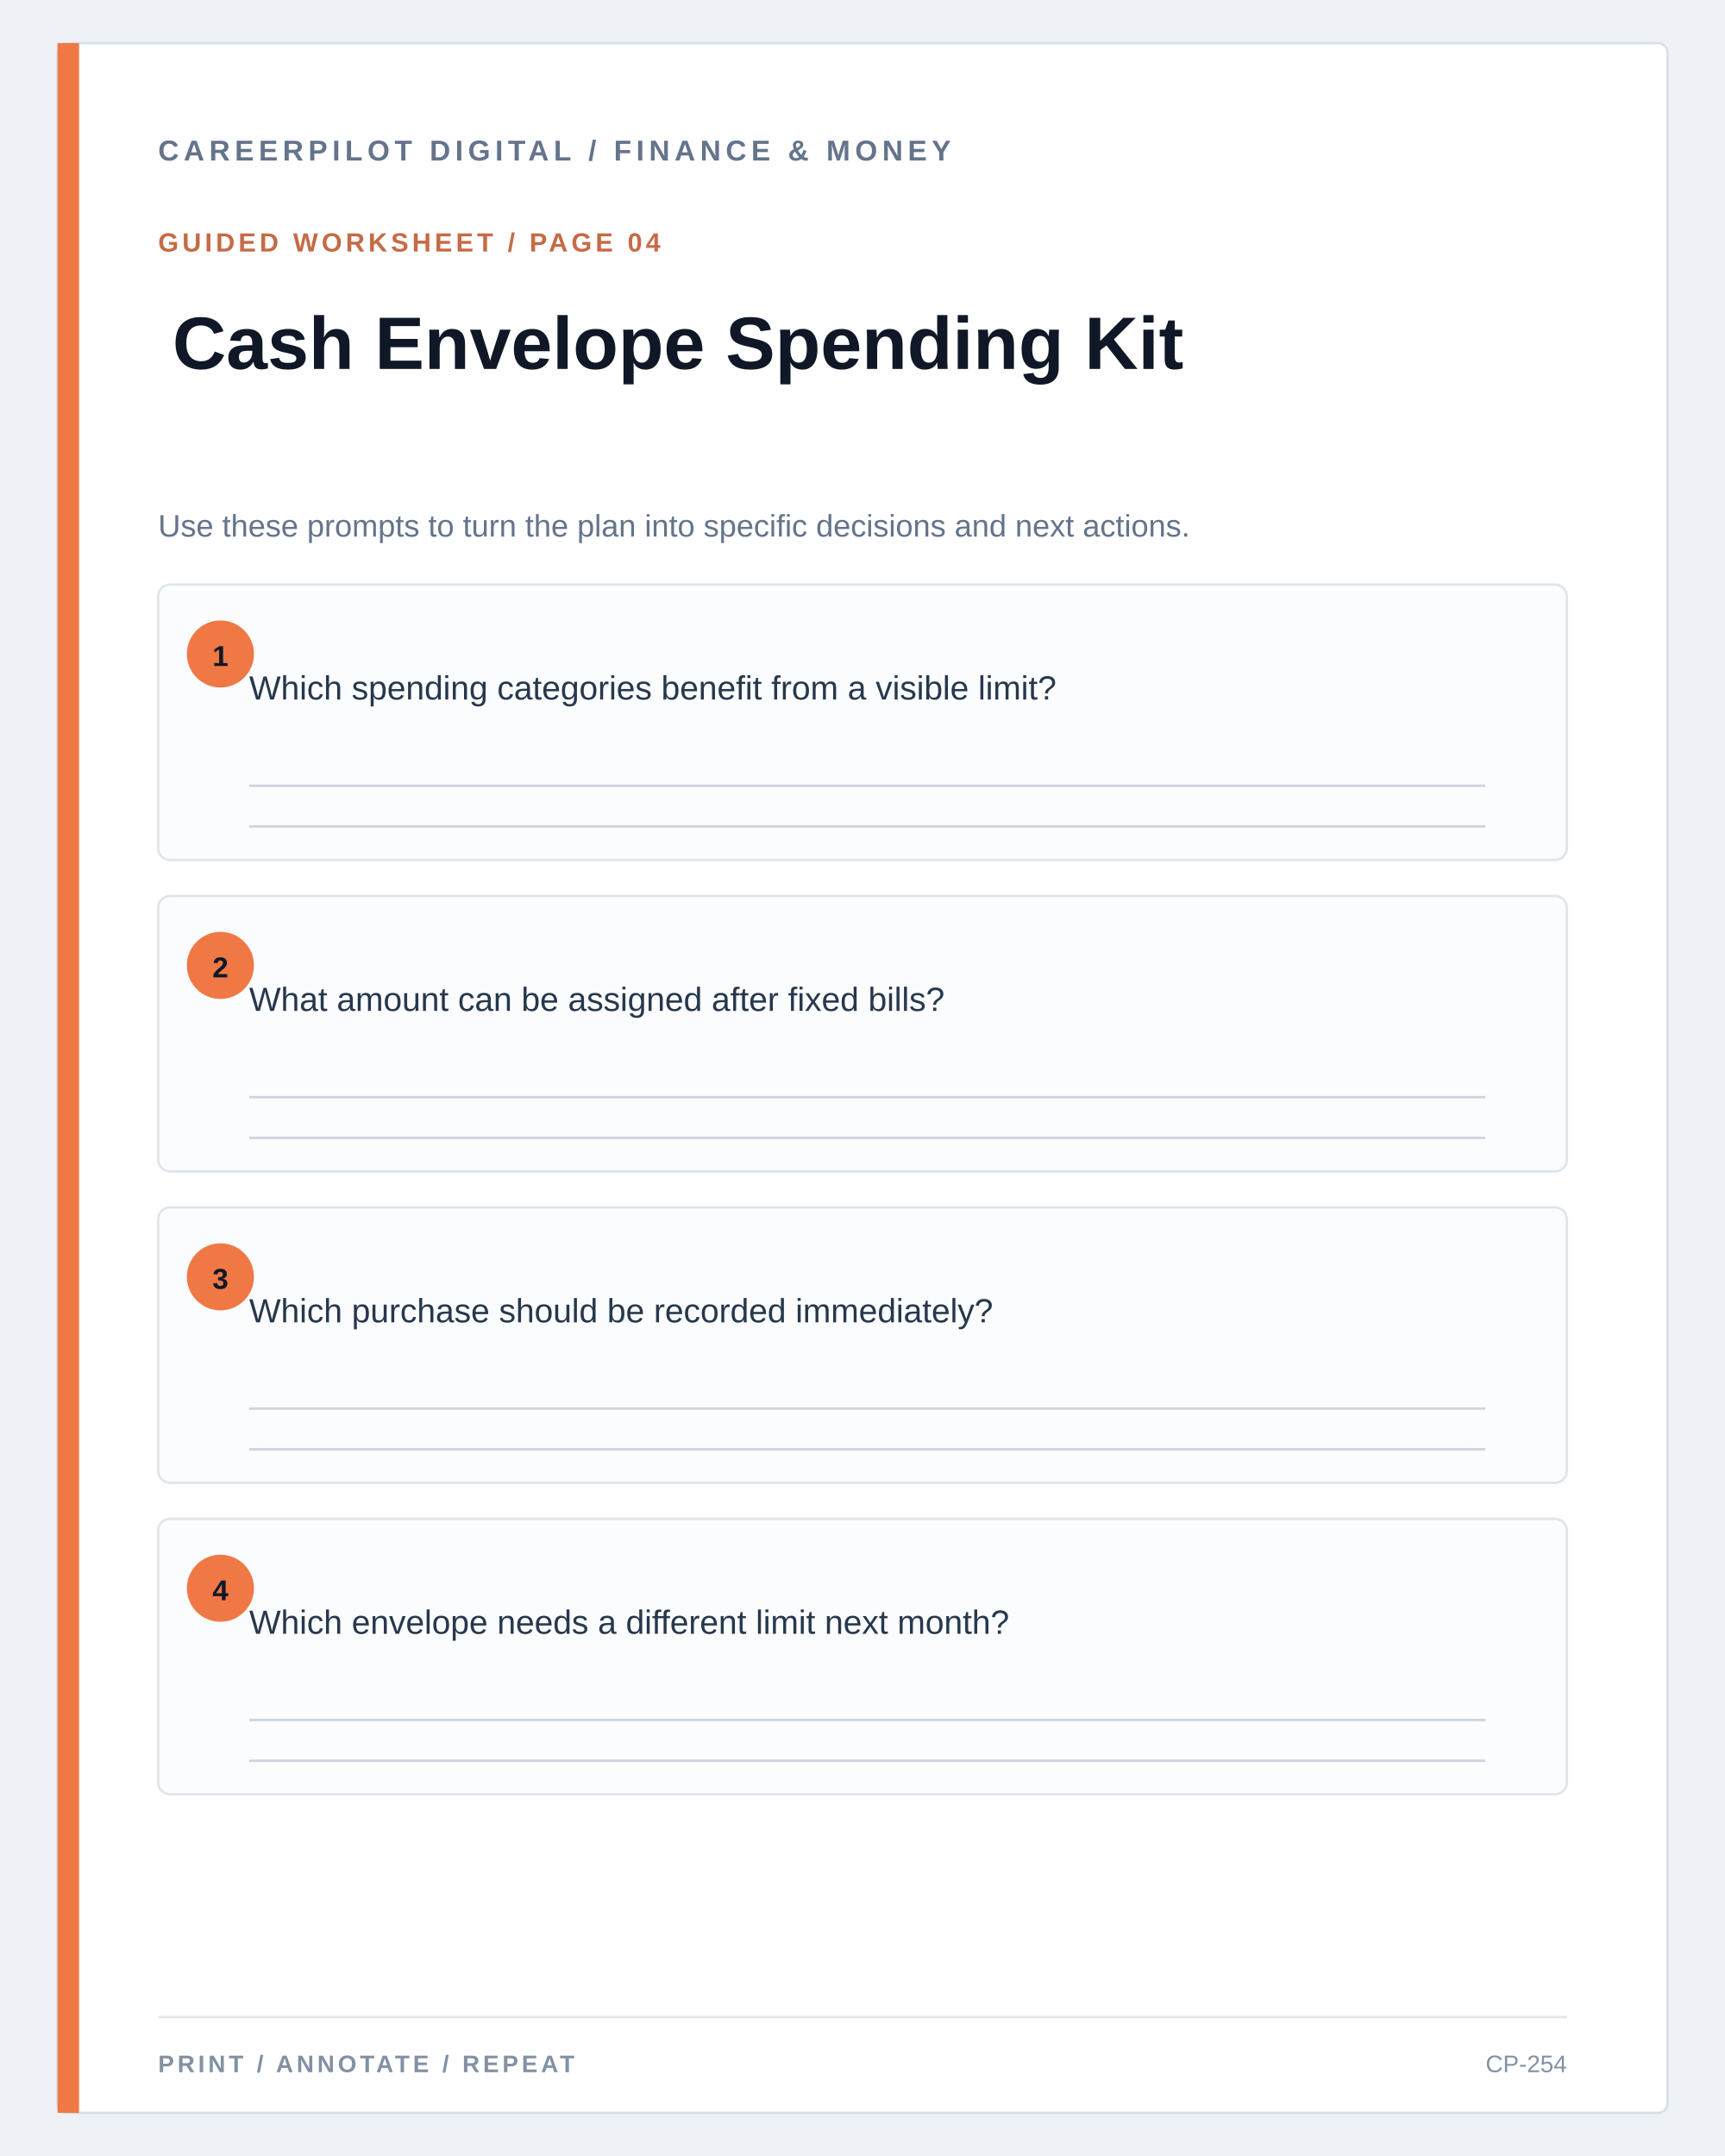
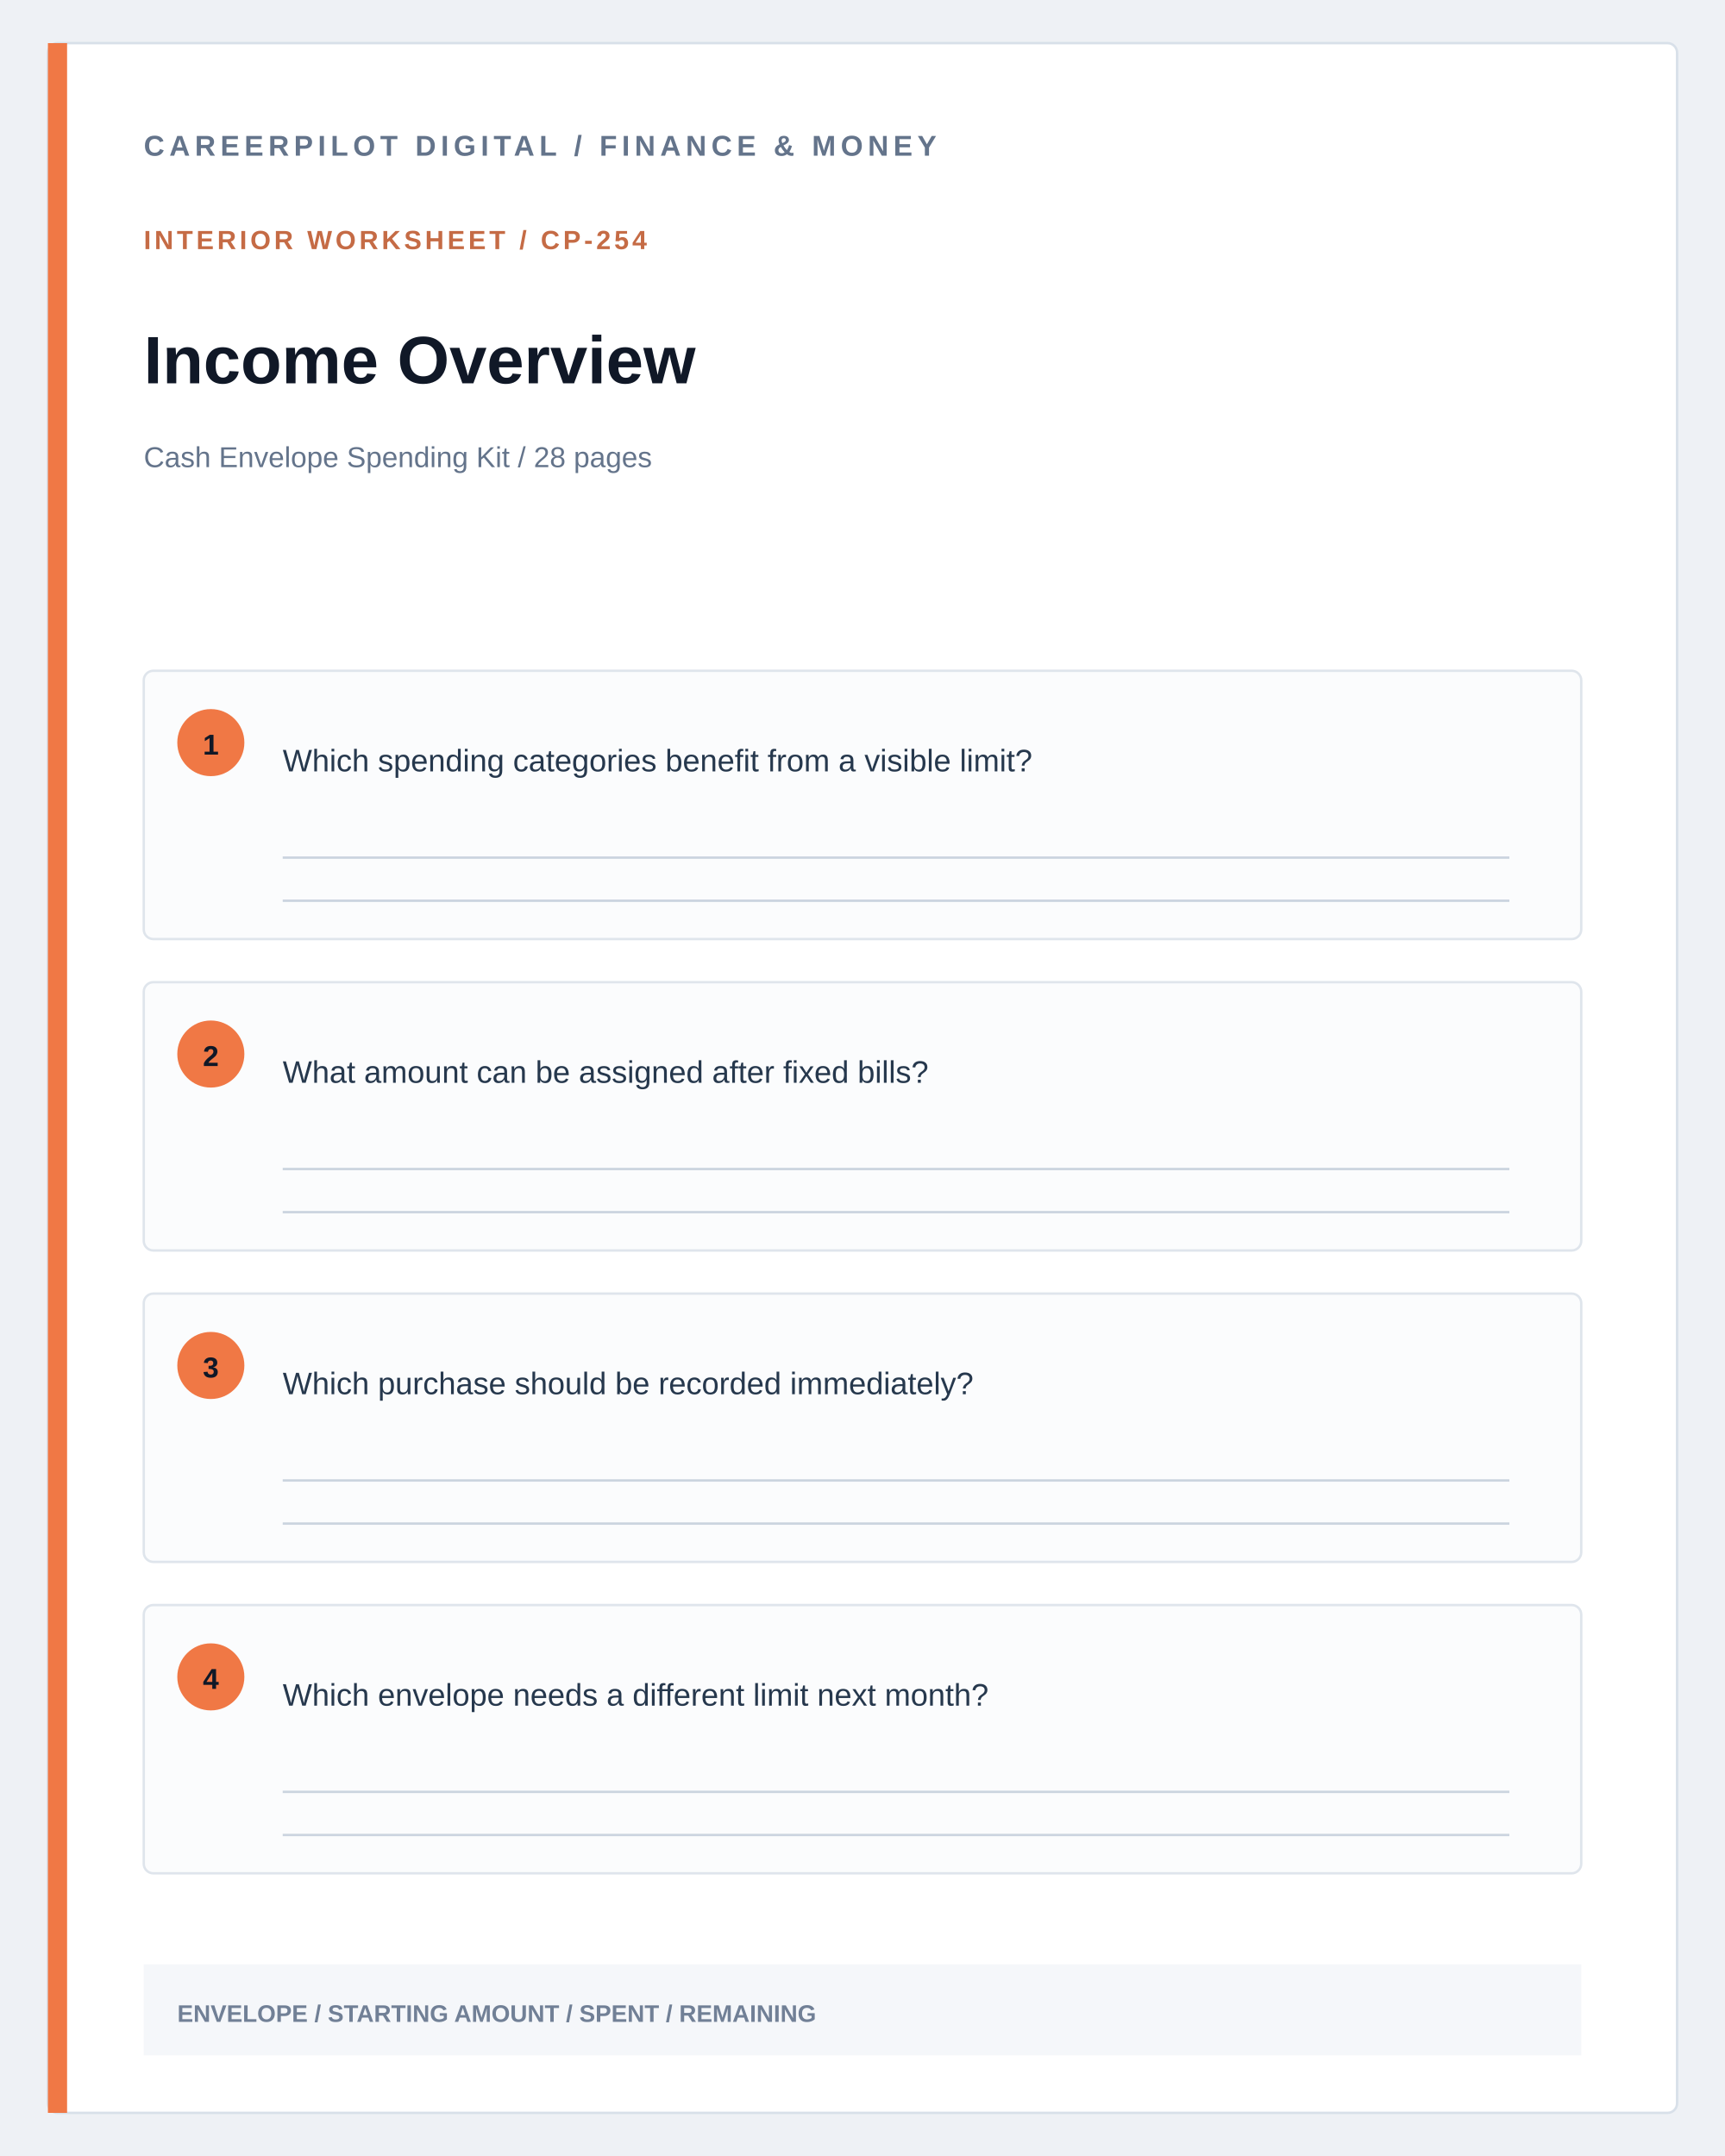
- <svg xmlns="http://www.w3.org/2000/svg" width="720" height="900" viewBox="0 0 720 900" role="img" aria-label="Cash Envelope Spending Kit guided worksheet interior page">
+ <svg xmlns="http://www.w3.org/2000/svg" width="720" height="900" viewBox="0 0 720 900">
  <rect width="720" height="900" fill="#eef1f5" />
-   <rect x="24" y="18" width="672" height="864" rx="4" fill="#ffffff" stroke="#d8e0e9" />
-   <rect x="24" y="18" width="9" height="864" fill="#f07845" />
-   <text x="66" y="67" font-family="Arial,sans-serif" font-size="12" font-weight="700" letter-spacing="2" fill="#64748b">CAREERPILOT DIGITAL  /  FINANCE &amp; MONEY</text>
-   <text x="66" y="105" font-family="Arial,sans-serif" font-size="11" font-weight="700" letter-spacing="1.5" fill="#c56b45">GUIDED WORKSHEET  /  PAGE 04</text>
-   <text x="72" y="154" font-family="Arial,Helvetica,sans-serif" font-size="31" font-weight="700" fill="#101827">Cash Envelope Spending Kit</text>
-   <text x="66" y="224" font-family="Arial,sans-serif" font-size="13" fill="#64748b">Use these prompts to turn the plan into specific decisions and next actions.</text>
-   <rect x="66" y="244" width="588" height="115" rx="5" fill="#fbfcfd" stroke="#dfe5ec" />
-   <circle cx="92" cy="273" r="14" fill="#f07845" />
-   <text x="92" y="278" text-anchor="middle" font-family="Arial,sans-serif" font-size="12" font-weight="700" fill="#101827">1</text>
-   <text x="104" y="292" font-family="Arial,Helvetica,sans-serif" font-size="14" fill="#26384d">Which spending categories benefit from a visible limit?</text>
-   <line x1="104" y1="328" x2="620" y2="328" stroke="#cbd4df" />
-   <line x1="104" y1="345" x2="620" y2="345" stroke="#cbd4df" />
-   <rect x="66" y="374" width="588" height="115" rx="5" fill="#fbfcfd" stroke="#dfe5ec" />
-   <circle cx="92" cy="403" r="14" fill="#f07845" />
-   <text x="92" y="408" text-anchor="middle" font-family="Arial,sans-serif" font-size="12" font-weight="700" fill="#101827">2</text>
-   <text x="104" y="422" font-family="Arial,Helvetica,sans-serif" font-size="14" fill="#26384d">What amount can be assigned after fixed bills?</text>
-   <line x1="104" y1="458" x2="620" y2="458" stroke="#cbd4df" />
-   <line x1="104" y1="475" x2="620" y2="475" stroke="#cbd4df" />
-   <rect x="66" y="504" width="588" height="115" rx="5" fill="#fbfcfd" stroke="#dfe5ec" />
-   <circle cx="92" cy="533" r="14" fill="#f07845" />
-   <text x="92" y="538" text-anchor="middle" font-family="Arial,sans-serif" font-size="12" font-weight="700" fill="#101827">3</text>
-   <text x="104" y="552" font-family="Arial,Helvetica,sans-serif" font-size="14" fill="#26384d">Which purchase should be recorded immediately?</text>
-   <line x1="104" y1="588" x2="620" y2="588" stroke="#cbd4df" />
-   <line x1="104" y1="605" x2="620" y2="605" stroke="#cbd4df" />
-   <rect x="66" y="634" width="588" height="115" rx="5" fill="#fbfcfd" stroke="#dfe5ec" />
-   <circle cx="92" cy="663" r="14" fill="#f07845" />
-   <text x="92" y="668" text-anchor="middle" font-family="Arial,sans-serif" font-size="12" font-weight="700" fill="#101827">4</text>
-   <text x="104" y="682" font-family="Arial,Helvetica,sans-serif" font-size="14" fill="#26384d">Which envelope needs a different limit next month?</text>
-   <line x1="104" y1="718" x2="620" y2="718" stroke="#cbd4df" />
-   <line x1="104" y1="735" x2="620" y2="735" stroke="#cbd4df" />
-   <line x1="66" y1="842" x2="654" y2="842" stroke="#e1e6ed" />
-   <text x="66" y="865" font-family="Arial,sans-serif" font-size="10" font-weight="600" letter-spacing="1.4" fill="#8291a3">PRINT  /  ANNOTATE  /  REPEAT</text>
-   <text x="654" y="865" text-anchor="end" font-family="Arial,sans-serif" font-size="10" fill="#8291a3">CP-254</text>
+   <rect x="20" y="18" width="680" height="864" rx="4" fill="#fff" stroke="#d8e0e9" />
+   <rect x="20" y="18" width="8" height="864" fill="#f07845" />
+   <text x="60" y="65" font-family="Arial" font-size="12" font-weight="700" letter-spacing="2" fill="#64748b">CAREERPILOT DIGITAL / FINANCE &amp; MONEY</text>
+   <text x="60" y="104" font-family="Arial" font-size="11" font-weight="700" letter-spacing="1.4" fill="#c56b45">INTERIOR WORKSHEET / CP-254</text>
+   <text x="60" y="160" font-family="Arial" font-size="28" font-weight="700" fill="#101827">Income Overview</text>
+   <text x="60" y="195" font-family="Arial" font-size="12" fill="#64748b">Cash Envelope Spending Kit / 28 pages</text>
+   <rect x="60" y="280" width="600" height="112" rx="4" fill="#fbfcfd" stroke="#dfe5ec" />
+   <circle cx="88" cy="310" r="14" fill="#f07845" />
+   <text x="88" y="315" text-anchor="middle" font-family="Arial" font-size="12" font-weight="700" fill="#101827">1</text>
+   <text x="118" y="322" font-family="Arial" font-size="13" fill="#26384d">Which spending categories benefit from a visible limit?</text>
+   <line x1="118" y1="358" x2="630" y2="358" stroke="#cbd4df" />
+   <line x1="118" y1="376" x2="630" y2="376" stroke="#cbd4df" />
+   <rect x="60" y="410" width="600" height="112" rx="4" fill="#fbfcfd" stroke="#dfe5ec" />
+   <circle cx="88" cy="440" r="14" fill="#f07845" />
+   <text x="88" y="445" text-anchor="middle" font-family="Arial" font-size="12" font-weight="700" fill="#101827">2</text>
+   <text x="118" y="452" font-family="Arial" font-size="13" fill="#26384d">What amount can be assigned after fixed bills?</text>
+   <line x1="118" y1="488" x2="630" y2="488" stroke="#cbd4df" />
+   <line x1="118" y1="506" x2="630" y2="506" stroke="#cbd4df" />
+   <rect x="60" y="540" width="600" height="112" rx="4" fill="#fbfcfd" stroke="#dfe5ec" />
+   <circle cx="88" cy="570" r="14" fill="#f07845" />
+   <text x="88" y="575" text-anchor="middle" font-family="Arial" font-size="12" font-weight="700" fill="#101827">3</text>
+   <text x="118" y="582" font-family="Arial" font-size="13" fill="#26384d">Which purchase should be recorded immediately?</text>
+   <line x1="118" y1="618" x2="630" y2="618" stroke="#cbd4df" />
+   <line x1="118" y1="636" x2="630" y2="636" stroke="#cbd4df" />
+   <rect x="60" y="670" width="600" height="112" rx="4" fill="#fbfcfd" stroke="#dfe5ec" />
+   <circle cx="88" cy="700" r="14" fill="#f07845" />
+   <text x="88" y="705" text-anchor="middle" font-family="Arial" font-size="12" font-weight="700" fill="#101827">4</text>
+   <text x="118" y="712" font-family="Arial" font-size="13" fill="#26384d">Which envelope needs a different limit next month?</text>
+   <line x1="118" y1="748" x2="630" y2="748" stroke="#cbd4df" />
+   <line x1="118" y1="766" x2="630" y2="766" stroke="#cbd4df" />
+   <rect x="60" y="820" width="600" height="38" fill="#f5f7fa" />
+   <text x="74" y="844" font-family="Arial" font-size="10" font-weight="700" fill="#718096">ENVELOPE / STARTING AMOUNT / SPENT / REMAINING</text>
</svg>
